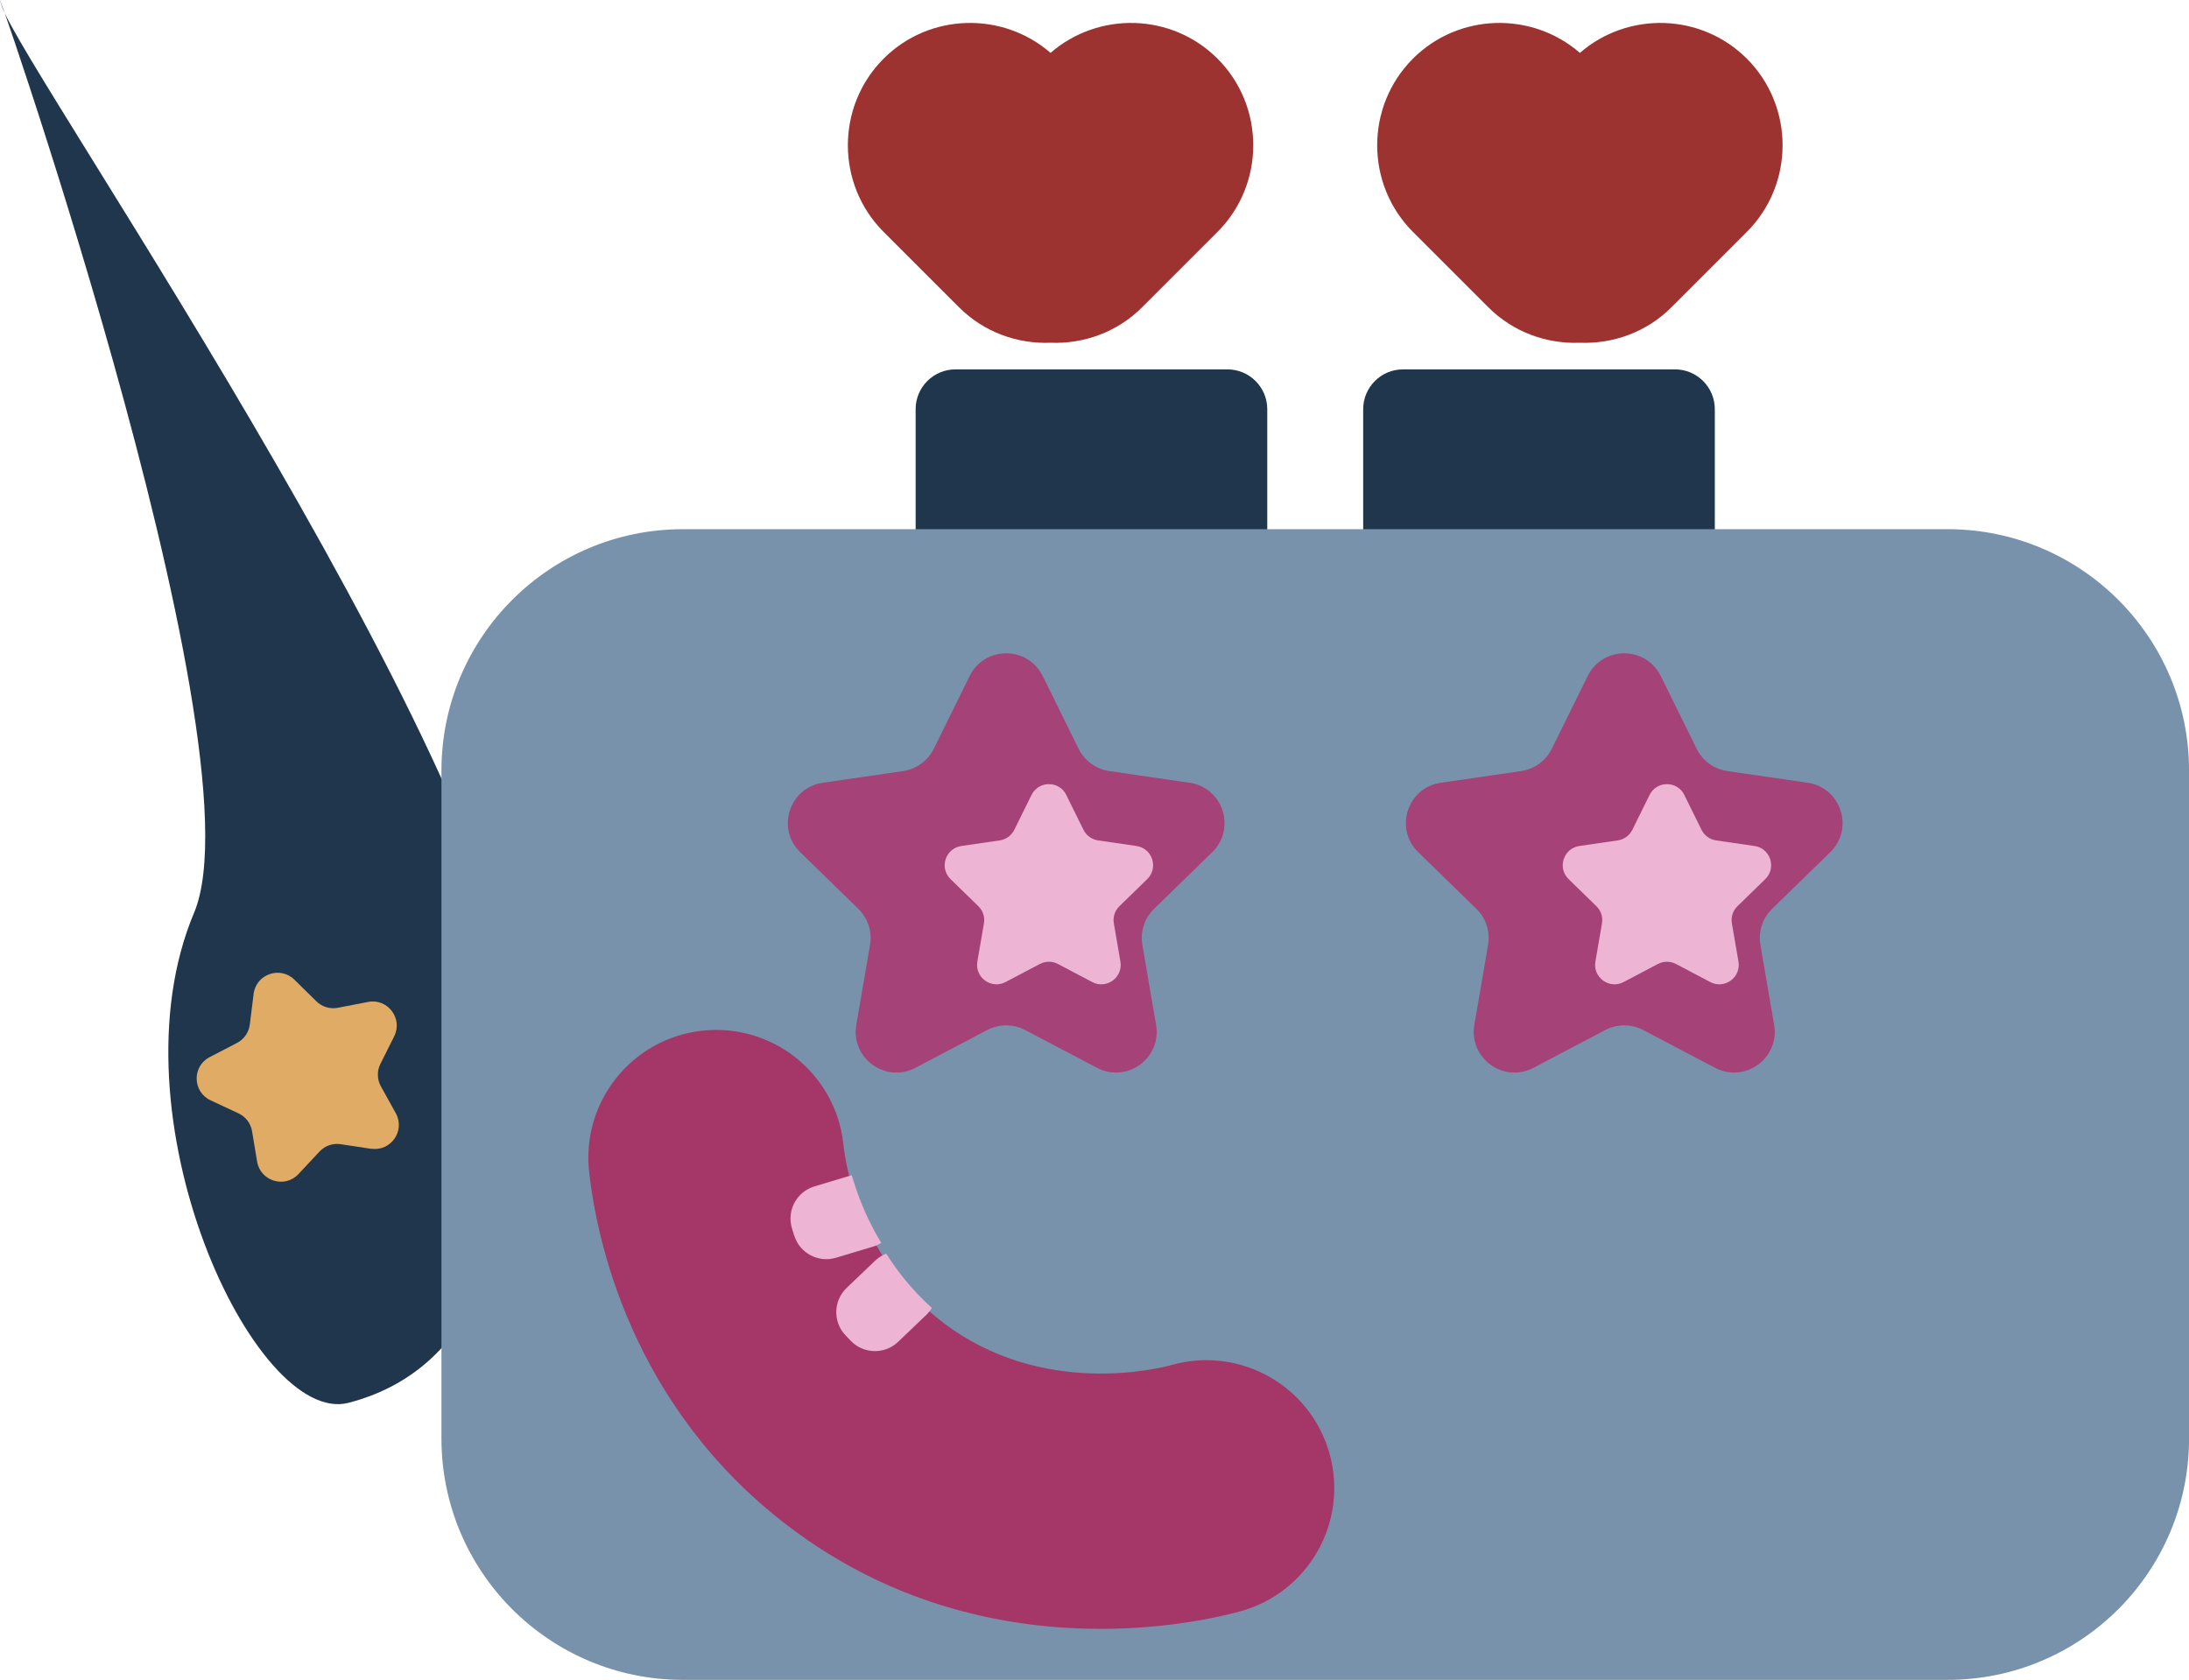
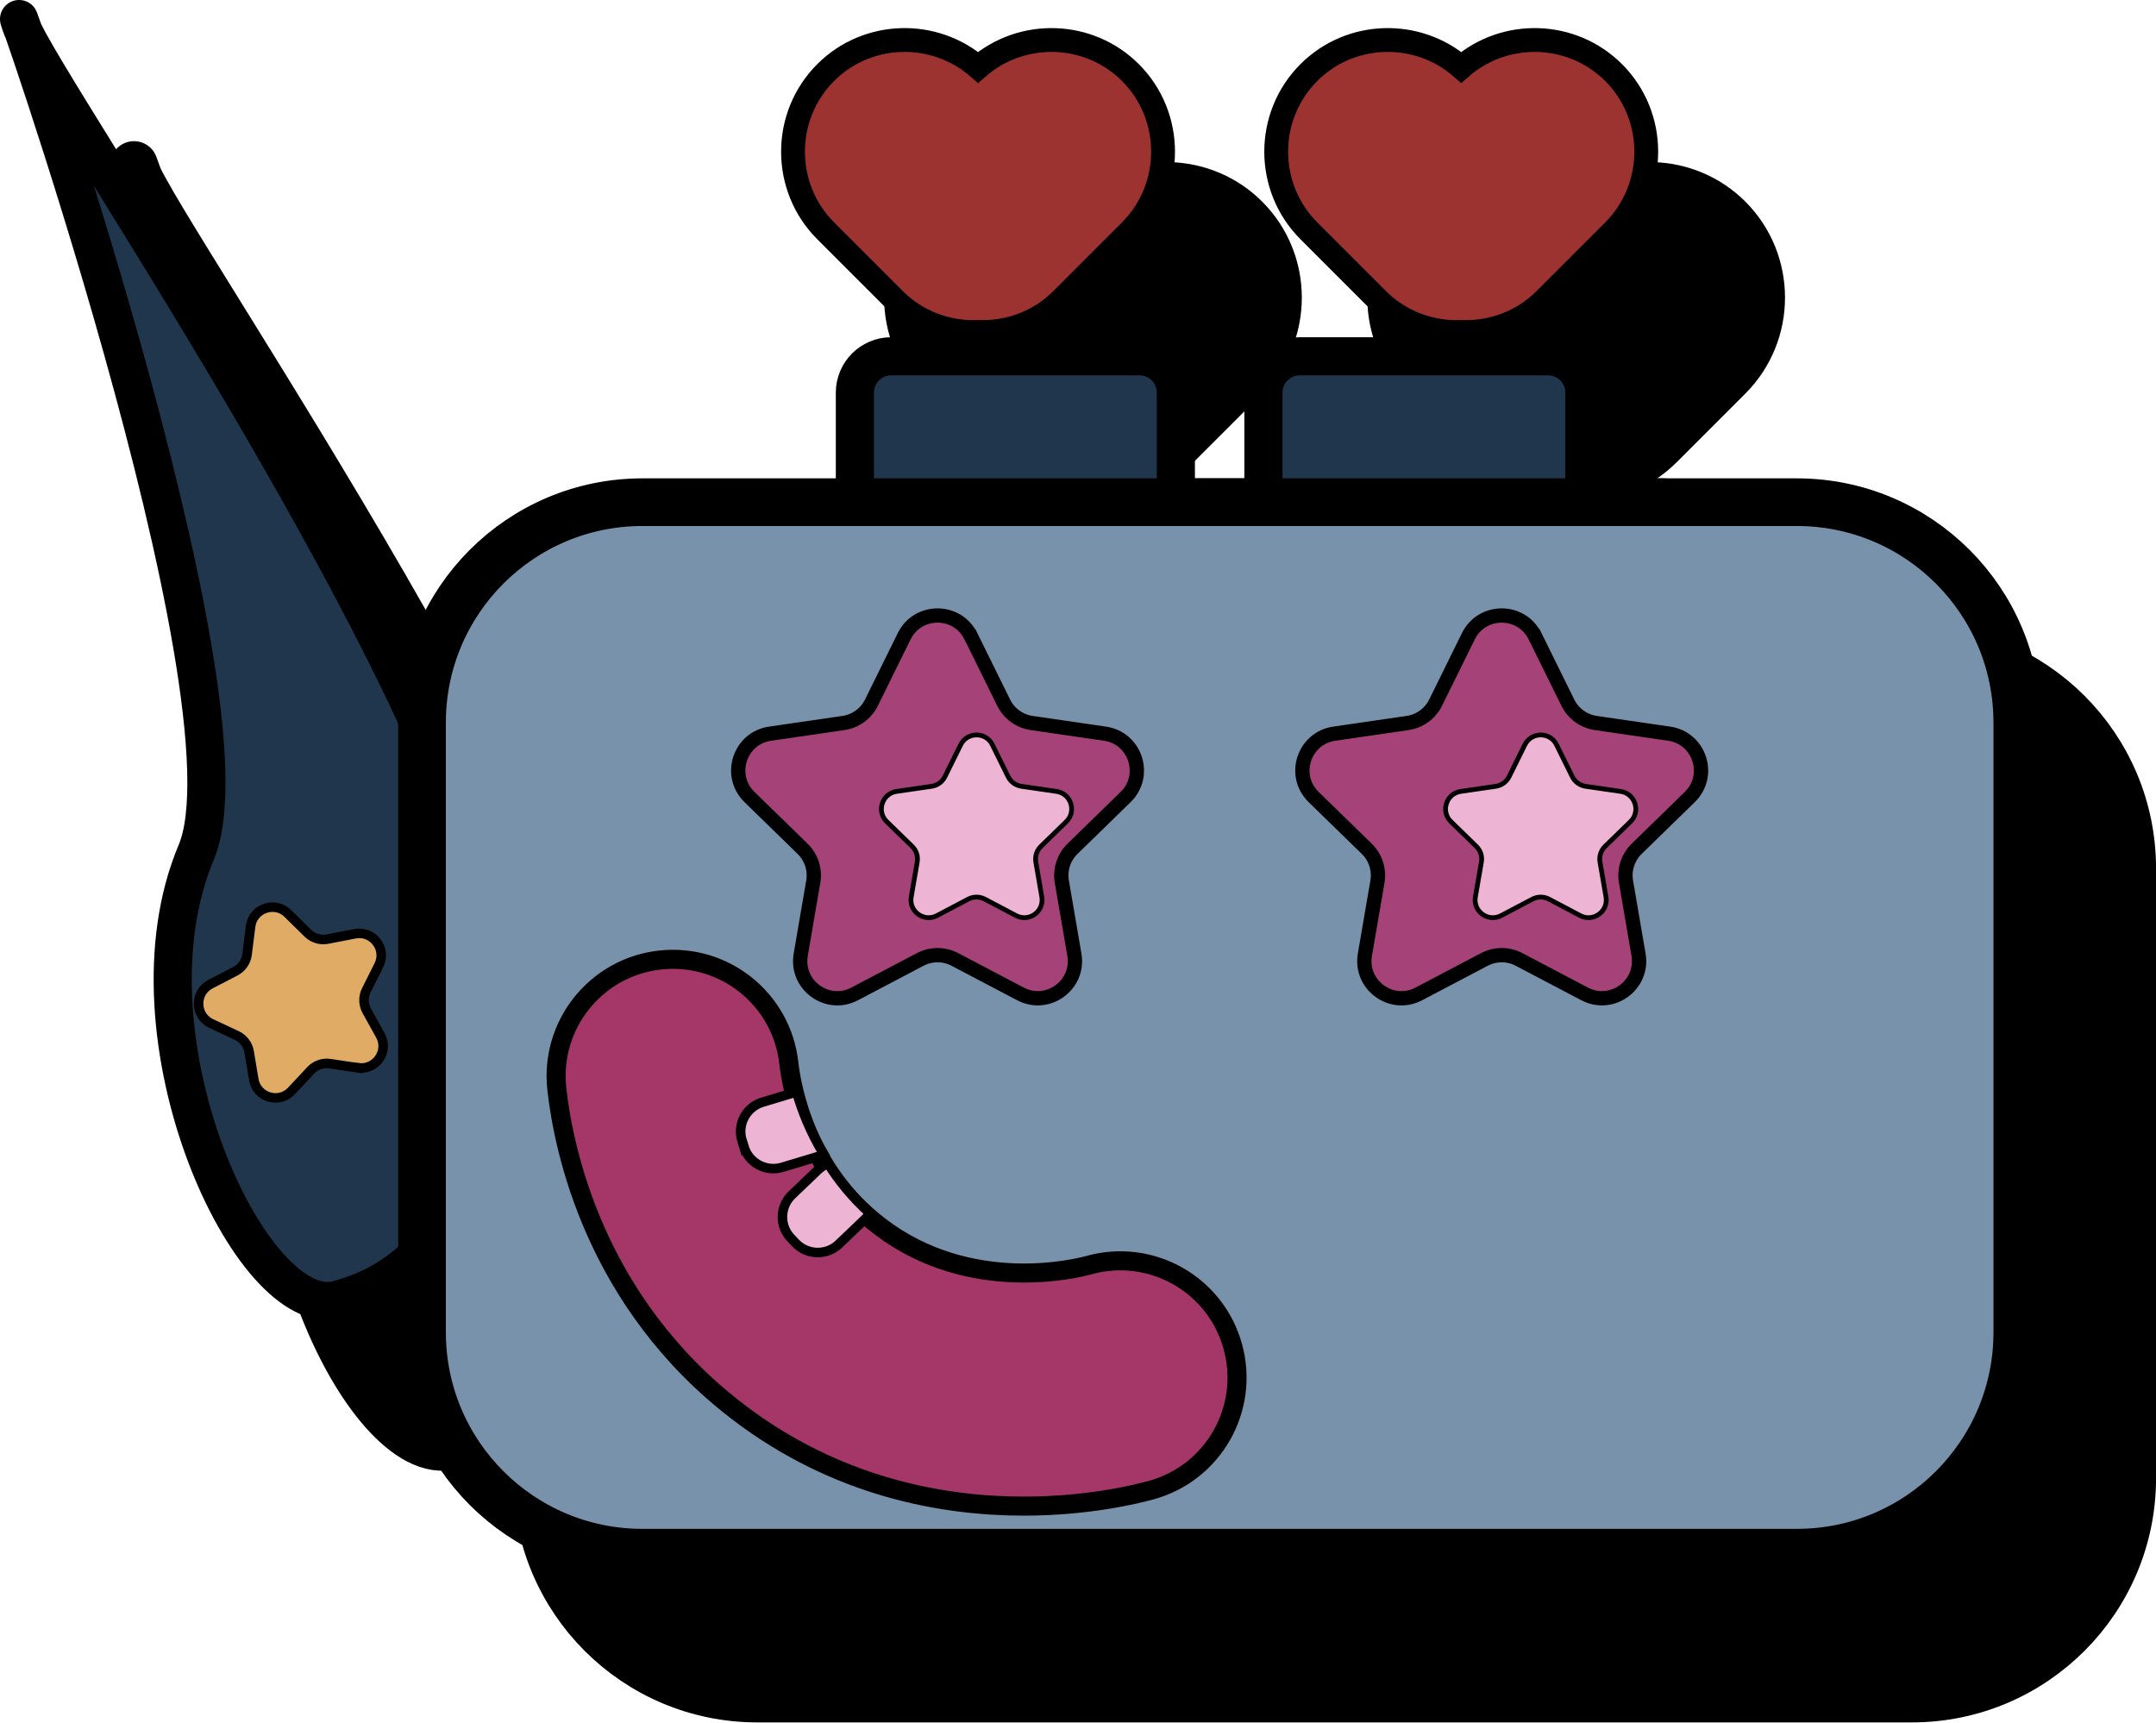
- <svg xmlns="http://www.w3.org/2000/svg" id="Calque_2" data-name="Calque 2" viewBox="0 0 419.21 321.75">
+ <svg xmlns="http://www.w3.org/2000/svg" id="Calque_2" data-name="Calque 2" viewBox="0 0 452.32 361.37">
  <defs>
    <style>
      .cls-1 {
-         fill: #1f364d;
+         fill: #e0ab65;
+       }
+ 
+       .cls-1, .cls-2, .cls-3, .cls-4, .cls-5, .cls-6, .cls-7, .cls-8, .cls-9 {
+         stroke: #000;
+         stroke-miterlimit: 10;
+       }
+ 
+       .cls-1, .cls-5 {
+         stroke-width: 2px;
      }

      .cls-2 {
-         fill: #9d3330;
+         fill: #7992ab;
      }

-       .cls-3 {
-         fill: #a53768;
+       .cls-2, .cls-9 {
+         stroke-width: 10px;
+       }
+ 
+       .cls-3, .cls-5 {
+         fill: #edb4d3;
      }

      .cls-4 {
-         fill: #a54277;
-       }
- 
-       .cls-5 {
-         fill: #edb4d3;
+         fill: #9d3330;
+         stroke-width: 5px;
      }

      .cls-6 {
-         fill: #7992ab;
+         fill: #a53768;
+         stroke-width: 4px;
      }

      .cls-7 {
-         fill: #e0ab65;
+         fill: #a54277;
+         stroke-width: 3px;
+       }
+ 
+       .cls-8 {
+         fill: #1f364d;
+         stroke-width: 8px;
      }
    </style>
  </defs>
  <g id="Calque_1-2" data-name="Calque 1">
    <g>
      <g>
-         <path class="cls-1" d="m100.43,203.39c-1.5,36.03-10.2,59.18-33.67,65.3-17.99,4.69-45.92-55.1-29.59-93.87C50.79,142.47-5.45-16.28.43,1.36c4.08,12.24,102.04,153.05,99.99,202.03Z" />
        <g>
-           <rect class="cls-1" x="175.35" y="70.75" width="67.34" height="48.98" rx="7.63" ry="7.63" />
-           <rect class="cls-1" x="261.06" y="70.75" width="67.34" height="48.98" rx="7.63" ry="7.63" />
+           <path class="cls-9" d="m128.53,238.01c-1.5,36.03-10.2,59.18-33.67,65.3-17.99,4.69-45.92-55.1-29.59-93.87C78.9,177.08,22.66,18.34,28.54,35.98c4.08,12.24,102.04,153.05,99.99,202.03Z" />
+           <g>
+             <rect class="cls-9" x="203.46" y="105.36" width="67.34" height="48.98" rx="7.63" ry="7.63" />
+             <rect class="cls-9" x="289.17" y="105.36" width="67.34" height="48.98" rx="7.63" ry="7.63" />
+           </g>
+         </g>
+         <rect class="cls-9" x="112.65" y="135.97" width="334.68" height="220.4" rx="46.24" ry="46.24" />
+         <g>
+           <path class="cls-9" d="m261.27,45.84h0c-8.74-8.74-22.78-9.09-31.97-1.1-9.19-7.99-23.24-7.64-31.97,1.1h0c-9.13,9.13-9.13,24.06,0,33.19l14.43,14.43c4.8,4.8,11.21,7.05,17.54,6.8,6.33.25,12.74-2,17.54-6.8l14.43-14.43c9.13-9.13,9.13-24.06,0-33.19Z" />
+           <path class="cls-9" d="m362.64,45.84h0c-8.74-8.74-22.78-9.09-31.97-1.1-9.19-7.99-23.24-7.64-31.97,1.1h0c-9.13,9.13-9.13,24.06,0,33.19l14.43,14.43c4.8,4.8,11.21,7.05,17.54,6.8,6.33.25,12.74-2,17.54-6.8l14.43-14.43c9.13-9.13,9.13-24.06,0-33.19Z" />
+         </g>
+         <g>
+           <path class="cls-9" d="m227.79,164.1l6.88,13.95c1.14,2.3,3.33,3.89,5.87,4.26l15.39,2.24c6.39.93,8.94,8.78,4.32,13.29l-11.14,10.86c-1.84,1.79-2.67,4.37-2.24,6.9l2.63,15.33c1.09,6.37-5.59,11.22-11.31,8.22l-13.77-7.24c-2.27-1.19-4.98-1.19-7.25,0l-13.77,7.24c-5.72,3.01-12.4-1.85-11.31-8.22l2.63-15.33c.43-2.53-.4-5.11-2.24-6.9l-11.14-10.86c-4.63-4.51-2.07-12.36,4.32-13.29l15.39-2.24c2.54-.37,4.73-1.96,5.87-4.26l6.88-13.95c2.86-5.79,11.12-5.79,13.98,0Z" />
+           <path class="cls-9" d="m346.15,164.1l6.88,13.95c1.14,2.3,3.33,3.89,5.87,4.26l15.39,2.24c6.39.93,8.94,8.78,4.32,13.29l-11.14,10.86c-1.84,1.79-2.67,4.37-2.24,6.9l2.63,15.33c1.09,6.37-5.59,11.22-11.31,8.22l-13.77-7.24c-2.27-1.19-4.98-1.19-7.25,0l-13.77,7.24c-5.72,3.01-12.4-1.85-11.31-8.22l2.63-15.33c.43-2.53-.4-5.11-2.24-6.9l-11.14-10.86c-4.63-4.51-2.07-12.36,4.32-13.29l15.39-2.24c2.54-.37,4.73-1.96,5.87-4.26l6.88-13.95c2.86-5.79,11.12-5.79,13.98,0Z" />
+         </g>
+         <path class="cls-9" d="m238.9,346.61c-16.94,0-39.18-3.92-59.92-19.75-30.11-22.98-36.64-55.06-38.05-67.78-1.49-13.44,8.2-25.55,21.64-27.04,13.46-1.49,25.55,8.2,27.04,21.64.56,5.04,3.59,22.42,19.09,34.25,18.94,14.46,41.4,8.81,43.9,8.11,13.03-3.61,26.53,4.02,30.14,17.06,3.62,13.03-4.02,26.53-17.06,30.14-3.51.97-13.52,3.37-26.78,3.37Z" />
+         <g>
+           <path class="cls-9" d="m191.01,291.41c2.45,2.57,6.53,2.66,9.09.21l5.45-5.21c.4-.39.73-.82,1.01-1.28-3.67-3.31-6.55-6.9-8.74-10.4-.77.3-1.49.74-2.13,1.35l-5.45,5.21c-2.57,2.45-2.66,6.53-.21,9.09l.98,1.03Z" />
+           <path class="cls-9" d="m180.19,271.22c1.02,3.4,4.61,5.33,8.01,4.31l7.22-2.17c.53-.16,1.01-.4,1.46-.67-2.81-4.63-4.57-9.19-5.65-12.98l-7.15,2.15c-3.4,1.02-5.33,4.61-4.31,8.01l.41,1.36Z" />
+         </g>
+         <path class="cls-9" d="m99.18,254.65l-5.84-.88c-1.5-.23-3.02.3-4.05,1.41l-4.03,4.31c-2.61,2.79-7.29,1.38-7.92-2.39l-.97-5.82c-.25-1.5-1.22-2.78-2.6-3.42l-5.35-2.5c-3.46-1.62-3.57-6.51-.17-8.27l5.24-2.72c1.35-.7,2.26-2.02,2.45-3.53l.73-5.86c.47-3.79,5.09-5.4,7.81-2.72l4.21,4.14c1.08,1.06,2.62,1.53,4.11,1.24l5.79-1.12c3.75-.73,6.71,3.17,5,6.59l-2.64,5.28c-.68,1.36-.64,2.96.09,4.29l2.86,5.16c1.85,3.35-.94,7.36-4.72,6.79Z" />
+         <g>
+           <path class="cls-9" d="m232.3,186.88l3.29,6.66c.54,1.1,1.59,1.86,2.8,2.04l7.35,1.07c3.05.44,4.27,4.2,2.06,6.35l-5.32,5.18c-.88.86-1.28,2.09-1.07,3.29l1.26,7.32c.52,3.04-2.67,5.36-5.4,3.92l-6.57-3.46c-1.08-.57-2.38-.57-3.46,0l-6.57,3.46c-2.73,1.44-5.92-.88-5.4-3.92l1.26-7.32c.21-1.21-.19-2.44-1.07-3.29l-5.32-5.18c-2.21-2.15-.99-5.9,2.06-6.35l7.35-1.07c1.21-.18,2.26-.94,2.8-2.04l3.29-6.66c1.37-2.77,5.31-2.77,6.67,0Z" />
+           <path class="cls-9" d="m350.67,186.88l3.29,6.66c.54,1.1,1.59,1.86,2.8,2.04l7.35,1.07c3.05.44,4.27,4.2,2.06,6.35l-5.32,5.18c-.88.86-1.28,2.09-1.07,3.29l1.26,7.32c.52,3.04-2.67,5.36-5.4,3.92l-6.57-3.46c-1.08-.57-2.38-.57-3.46,0l-6.57,3.46c-2.73,1.44-5.92-.88-5.4-3.92l1.26-7.32c.21-1.21-.19-2.44-1.07-3.29l-5.32-5.18c-2.21-2.15-.99-5.9,2.06-6.35l7.35-1.07c1.21-.18,2.26-.94,2.8-2.04l3.29-6.66c1.37-2.77,5.31-2.77,6.67,0Z" />
        </g>
      </g>
-       <rect class="cls-6" x="84.54" y="101.36" width="334.68" height="220.4" rx="46.24" ry="46.24" />
      <g>
-         <path class="cls-2" d="m233.16,11.23h0c-8.74-8.74-22.78-9.09-31.97-1.1-9.19-7.99-23.24-7.64-31.97,1.1h0c-9.13,9.13-9.13,24.06,0,33.19l14.43,14.43c4.8,4.8,11.21,7.05,17.54,6.8,6.33.25,12.74-2,17.54-6.8l14.43-14.43c9.13-9.13,9.13-24.06,0-33.19Z" />
-         <path class="cls-2" d="m334.53,11.23h0c-8.74-8.74-22.78-9.09-31.97-1.1-9.19-7.99-23.24-7.64-31.97,1.1h0c-9.13,9.13-9.13,24.06,0,33.19l14.43,14.43c4.8,4.8,11.21,7.05,17.54,6.8,6.33.25,12.74-2,17.54-6.8l14.43-14.43c9.13-9.13,9.13-24.06,0-33.19Z" />
-       </g>
-       <g>
-         <path class="cls-4" d="m199.69,129.48l6.88,13.95c1.14,2.3,3.33,3.89,5.87,4.26l15.39,2.24c6.39.93,8.94,8.78,4.32,13.29l-11.14,10.86c-1.84,1.79-2.67,4.37-2.24,6.9l2.63,15.33c1.09,6.37-5.59,11.22-11.31,8.22l-13.77-7.24c-2.27-1.19-4.98-1.19-7.25,0l-13.77,7.24c-5.72,3.01-12.4-1.85-11.31-8.22l2.63-15.33c.43-2.53-.4-5.11-2.24-6.9l-11.14-10.86c-4.63-4.51-2.07-12.36,4.32-13.29l15.39-2.24c2.54-.37,4.73-1.96,5.87-4.26l6.88-13.95c2.86-5.79,11.12-5.79,13.98,0Z" />
-         <path class="cls-4" d="m318.05,129.48l6.88,13.95c1.14,2.3,3.33,3.89,5.87,4.26l15.39,2.24c6.39.93,8.94,8.78,4.32,13.29l-11.14,10.86c-1.84,1.79-2.67,4.37-2.24,6.9l2.63,15.33c1.09,6.37-5.59,11.22-11.31,8.22l-13.77-7.24c-2.27-1.19-4.98-1.19-7.25,0l-13.77,7.24c-5.72,3.01-12.4-1.85-11.31-8.22l2.63-15.33c.43-2.53-.4-5.11-2.24-6.9l-11.14-10.86c-4.63-4.51-2.07-12.36,4.32-13.29l15.39-2.24c2.54-.37,4.73-1.96,5.87-4.26l6.88-13.95c2.86-5.79,11.12-5.79,13.98,0Z" />
-       </g>
-       <path class="cls-3" d="m210.79,311.99c-16.94,0-39.18-3.92-59.92-19.75-30.11-22.98-36.64-55.06-38.05-67.78-1.49-13.44,8.2-25.55,21.64-27.04,13.46-1.49,25.55,8.2,27.04,21.64.56,5.04,3.59,22.42,19.09,34.25,18.94,14.46,41.4,8.81,43.9,8.11,13.03-3.61,26.53,4.02,30.14,17.06,3.62,13.03-4.02,26.53-17.06,30.14-3.51.97-13.52,3.37-26.78,3.37Z" />
-       <g>
-         <path class="cls-5" d="m162.91,256.8c2.45,2.57,6.53,2.66,9.09.21l5.45-5.21c.4-.39.73-.82,1.01-1.28-3.67-3.31-6.55-6.9-8.74-10.4-.77.3-1.49.74-2.13,1.35l-5.45,5.21c-2.57,2.45-2.66,6.53-.21,9.09l.98,1.03Z" />
-         <path class="cls-5" d="m152.08,236.6c1.02,3.4,4.61,5.33,8.01,4.31l7.22-2.17c.53-.16,1.01-.4,1.46-.67-2.81-4.63-4.57-9.19-5.65-12.98l-7.15,2.15c-3.4,1.02-5.33,4.61-4.31,8.01l.41,1.36Z" />
-       </g>
-       <path class="cls-7" d="m71.08,220.04l-5.84-.88c-1.5-.23-3.02.3-4.05,1.41l-4.03,4.31c-2.61,2.79-7.29,1.38-7.92-2.39l-.97-5.82c-.25-1.5-1.22-2.78-2.6-3.42l-5.35-2.5c-3.46-1.62-3.57-6.51-.17-8.27l5.24-2.72c1.35-.7,2.26-2.02,2.45-3.53l.73-5.86c.47-3.79,5.09-5.4,7.81-2.72l4.21,4.14c1.08,1.06,2.62,1.53,4.11,1.24l5.79-1.12c3.75-.73,6.71,3.17,5,6.59l-2.64,5.28c-.68,1.36-.64,2.96.09,4.29l2.86,5.16c1.85,3.35-.94,7.36-4.72,6.79Z" />
-       <g>
-         <path class="cls-5" d="m204.2,152.27l3.29,6.66c.54,1.1,1.59,1.86,2.8,2.04l7.35,1.07c3.05.44,4.27,4.2,2.06,6.35l-5.32,5.18c-.88.86-1.28,2.09-1.07,3.29l1.26,7.32c.52,3.04-2.67,5.36-5.4,3.92l-6.57-3.46c-1.08-.57-2.38-.57-3.46,0l-6.57,3.46c-2.73,1.44-5.92-.88-5.4-3.92l1.26-7.32c.21-1.21-.19-2.44-1.07-3.29l-5.32-5.18c-2.21-2.15-.99-5.9,2.06-6.35l7.35-1.07c1.21-.18,2.26-.94,2.8-2.04l3.29-6.66c1.37-2.77,5.31-2.77,6.67,0Z" />
-         <path class="cls-5" d="m322.56,152.27l3.29,6.66c.54,1.1,1.59,1.86,2.8,2.04l7.35,1.07c3.05.44,4.27,4.2,2.06,6.35l-5.32,5.18c-.88.86-1.28,2.09-1.07,3.29l1.26,7.32c.52,3.04-2.67,5.36-5.4,3.92l-6.57-3.46c-1.08-.57-2.38-.57-3.46,0l-6.57,3.46c-2.73,1.44-5.92-.88-5.4-3.92l1.26-7.32c.21-1.21-.19-2.44-1.07-3.29l-5.32-5.18c-2.21-2.15-.99-5.9,2.06-6.35l7.35-1.07c1.21-.18,2.26-.94,2.8-2.04l3.29-6.66c1.37-2.77,5.31-2.77,6.67,0Z" />
+         <g>
+           <path class="cls-8" d="m104.43,207.39c-1.5,36.03-10.2,59.18-33.67,65.3-17.99,4.69-45.92-55.1-29.59-93.87C54.79,146.47-1.45-12.28,4.43,5.36c4.08,12.24,102.04,153.05,99.99,202.03Z" />
+           <g>
+             <rect class="cls-8" x="179.35" y="74.75" width="67.34" height="48.98" rx="7.63" ry="7.63" />
+             <rect class="cls-8" x="265.06" y="74.75" width="67.34" height="48.98" rx="7.63" ry="7.63" />
+           </g>
+         </g>
+         <rect class="cls-2" x="88.54" y="105.36" width="334.68" height="220.4" rx="46.24" ry="46.24" />
+         <g>
+           <path class="cls-4" d="m237.16,15.23h0c-8.74-8.74-22.78-9.09-31.97-1.1-9.19-7.99-23.24-7.64-31.97,1.1h0c-9.13,9.13-9.13,24.06,0,33.19l14.43,14.43c4.8,4.8,11.21,7.05,17.54,6.8,6.33.25,12.74-2,17.54-6.8l14.43-14.43c9.13-9.13,9.13-24.06,0-33.19Z" />
+           <path class="cls-4" d="m338.53,15.23h0c-8.74-8.74-22.78-9.09-31.97-1.1-9.19-7.99-23.24-7.64-31.97,1.1h0c-9.13,9.13-9.13,24.06,0,33.19l14.43,14.43c4.8,4.8,11.21,7.05,17.54,6.8,6.33.25,12.74-2,17.54-6.8l14.43-14.43c9.13-9.13,9.13-24.06,0-33.19Z" />
+         </g>
+         <g>
+           <path class="cls-7" d="m203.69,133.48l6.88,13.95c1.14,2.3,3.33,3.89,5.87,4.26l15.39,2.24c6.39.93,8.94,8.78,4.32,13.29l-11.14,10.86c-1.84,1.79-2.67,4.37-2.24,6.9l2.63,15.33c1.09,6.37-5.59,11.22-11.31,8.22l-13.77-7.24c-2.27-1.19-4.98-1.19-7.25,0l-13.77,7.24c-5.72,3.01-12.4-1.85-11.31-8.22l2.63-15.33c.43-2.53-.4-5.11-2.24-6.9l-11.14-10.86c-4.63-4.51-2.07-12.36,4.32-13.29l15.39-2.24c2.54-.37,4.73-1.96,5.87-4.26l6.88-13.95c2.86-5.79,11.12-5.79,13.98,0Z" />
+           <path class="cls-7" d="m322.05,133.48l6.88,13.95c1.14,2.3,3.33,3.89,5.87,4.26l15.39,2.24c6.39.93,8.94,8.78,4.32,13.29l-11.14,10.86c-1.84,1.79-2.67,4.37-2.24,6.9l2.63,15.33c1.09,6.37-5.59,11.22-11.31,8.22l-13.77-7.24c-2.27-1.19-4.98-1.19-7.25,0l-13.77,7.24c-5.72,3.01-12.4-1.85-11.31-8.22l2.63-15.33c.43-2.53-.4-5.11-2.24-6.9l-11.14-10.86c-4.63-4.51-2.07-12.36,4.32-13.29l15.39-2.24c2.54-.37,4.73-1.96,5.87-4.26l6.88-13.95c2.86-5.79,11.12-5.79,13.98,0Z" />
+         </g>
+         <path class="cls-6" d="m214.79,315.99c-16.94,0-39.18-3.92-59.92-19.75-30.11-22.98-36.64-55.06-38.05-67.78-1.49-13.44,8.2-25.55,21.64-27.04,13.46-1.49,25.55,8.2,27.04,21.64.56,5.04,3.59,22.42,19.09,34.25,18.94,14.46,41.4,8.81,43.9,8.11,13.03-3.61,26.53,4.02,30.14,17.06,3.62,13.03-4.02,26.53-17.06,30.14-3.51.97-13.52,3.37-26.78,3.37Z" />
+         <g>
+           <path class="cls-5" d="m166.91,260.8c2.45,2.57,6.53,2.66,9.09.21l5.45-5.21c.4-.39.73-.82,1.01-1.28-3.67-3.31-6.55-6.9-8.74-10.4-.77.3-1.49.74-2.13,1.35l-5.45,5.21c-2.57,2.45-2.66,6.53-.21,9.09l.98,1.03Z" />
+           <path class="cls-5" d="m156.08,240.6c1.02,3.4,4.61,5.33,8.01,4.31l7.22-2.17c.53-.16,1.01-.4,1.46-.67-2.81-4.63-4.57-9.19-5.65-12.98l-7.15,2.15c-3.4,1.02-5.33,4.61-4.31,8.01l.41,1.36Z" />
+         </g>
+         <path class="cls-1" d="m75.08,224.04l-5.84-.88c-1.5-.23-3.02.3-4.05,1.41l-4.03,4.31c-2.61,2.79-7.29,1.38-7.92-2.39l-.97-5.82c-.25-1.5-1.22-2.78-2.6-3.42l-5.35-2.5c-3.46-1.62-3.57-6.51-.17-8.27l5.24-2.72c1.35-.7,2.26-2.02,2.45-3.53l.73-5.86c.47-3.79,5.09-5.4,7.81-2.72l4.21,4.14c1.08,1.06,2.62,1.53,4.11,1.24l5.79-1.12c3.75-.73,6.71,3.17,5,6.59l-2.64,5.28c-.68,1.36-.64,2.96.09,4.29l2.86,5.16c1.85,3.35-.94,7.36-4.72,6.79Z" />
+         <g>
+           <path class="cls-3" d="m208.2,156.27l3.29,6.66c.54,1.1,1.59,1.86,2.8,2.04l7.35,1.07c3.05.44,4.27,4.2,2.06,6.35l-5.32,5.18c-.88.86-1.28,2.09-1.07,3.29l1.26,7.32c.52,3.04-2.67,5.36-5.4,3.92l-6.57-3.46c-1.08-.57-2.38-.57-3.46,0l-6.57,3.46c-2.73,1.44-5.92-.88-5.4-3.92l1.26-7.32c.21-1.21-.19-2.44-1.07-3.29l-5.32-5.18c-2.21-2.15-.99-5.9,2.06-6.35l7.35-1.07c1.21-.18,2.26-.94,2.8-2.04l3.29-6.66c1.37-2.77,5.31-2.77,6.67,0Z" />
+           <path class="cls-3" d="m326.56,156.27l3.29,6.66c.54,1.1,1.59,1.86,2.8,2.04l7.35,1.07c3.05.44,4.27,4.2,2.06,6.35l-5.32,5.18c-.88.86-1.28,2.09-1.07,3.29l1.26,7.32c.52,3.04-2.67,5.36-5.4,3.92l-6.57-3.46c-1.08-.57-2.38-.57-3.46,0l-6.57,3.46c-2.73,1.44-5.92-.88-5.4-3.92l1.26-7.32c.21-1.21-.19-2.44-1.07-3.29l-5.32-5.18c-2.21-2.15-.99-5.9,2.06-6.35l7.35-1.07c1.21-.18,2.26-.94,2.8-2.04l3.29-6.66c1.37-2.77,5.31-2.77,6.67,0Z" />
+         </g>
      </g>
    </g>
  </g>
</svg>
